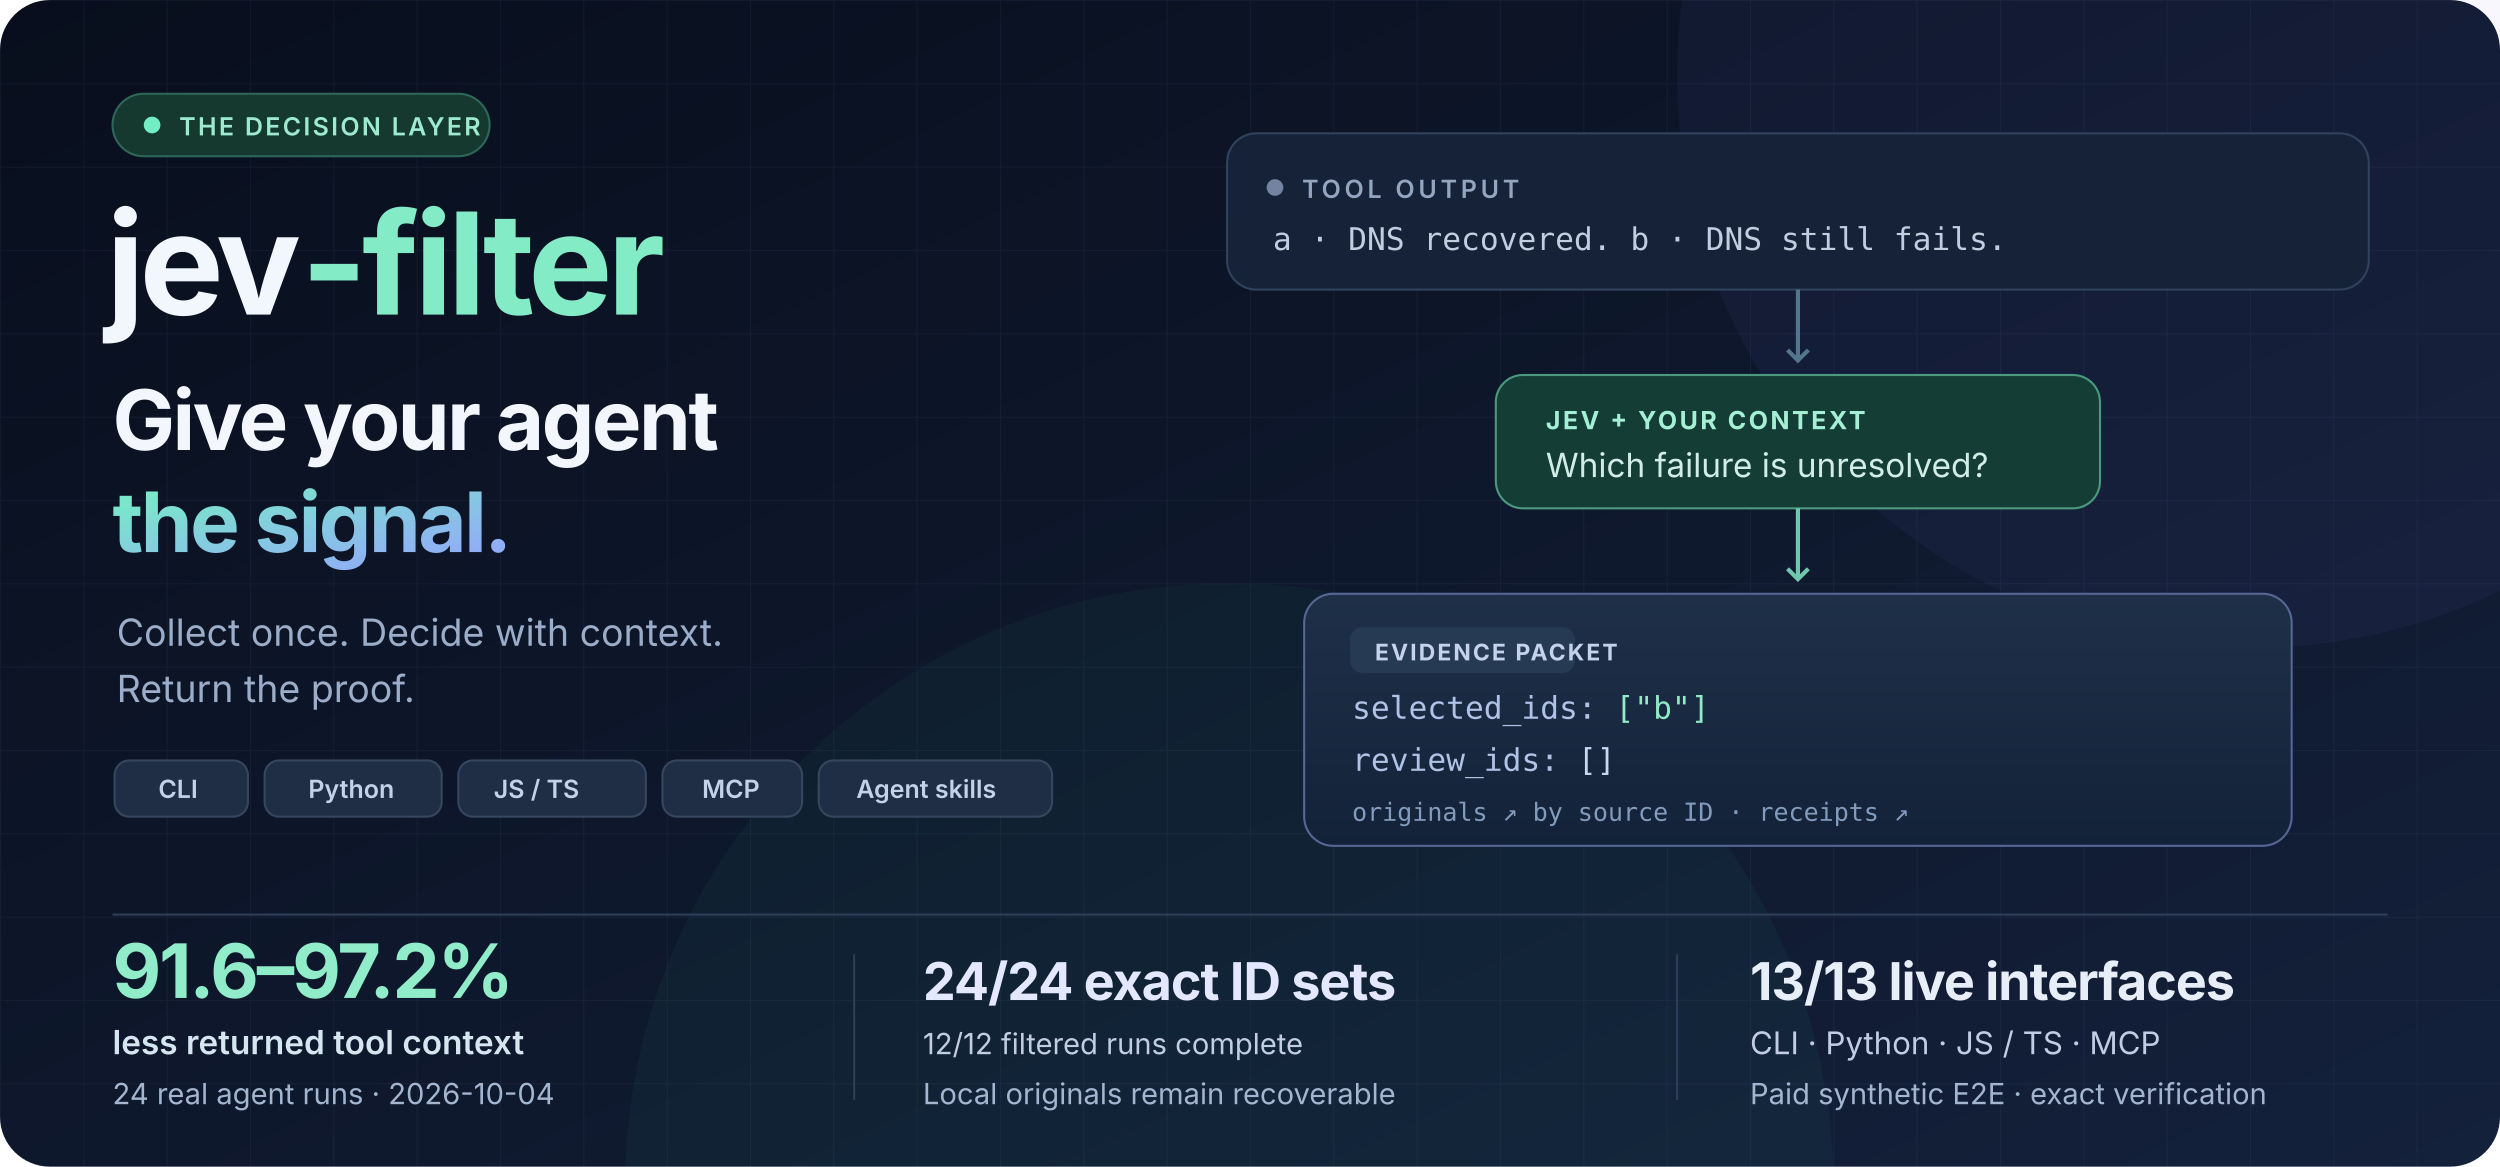
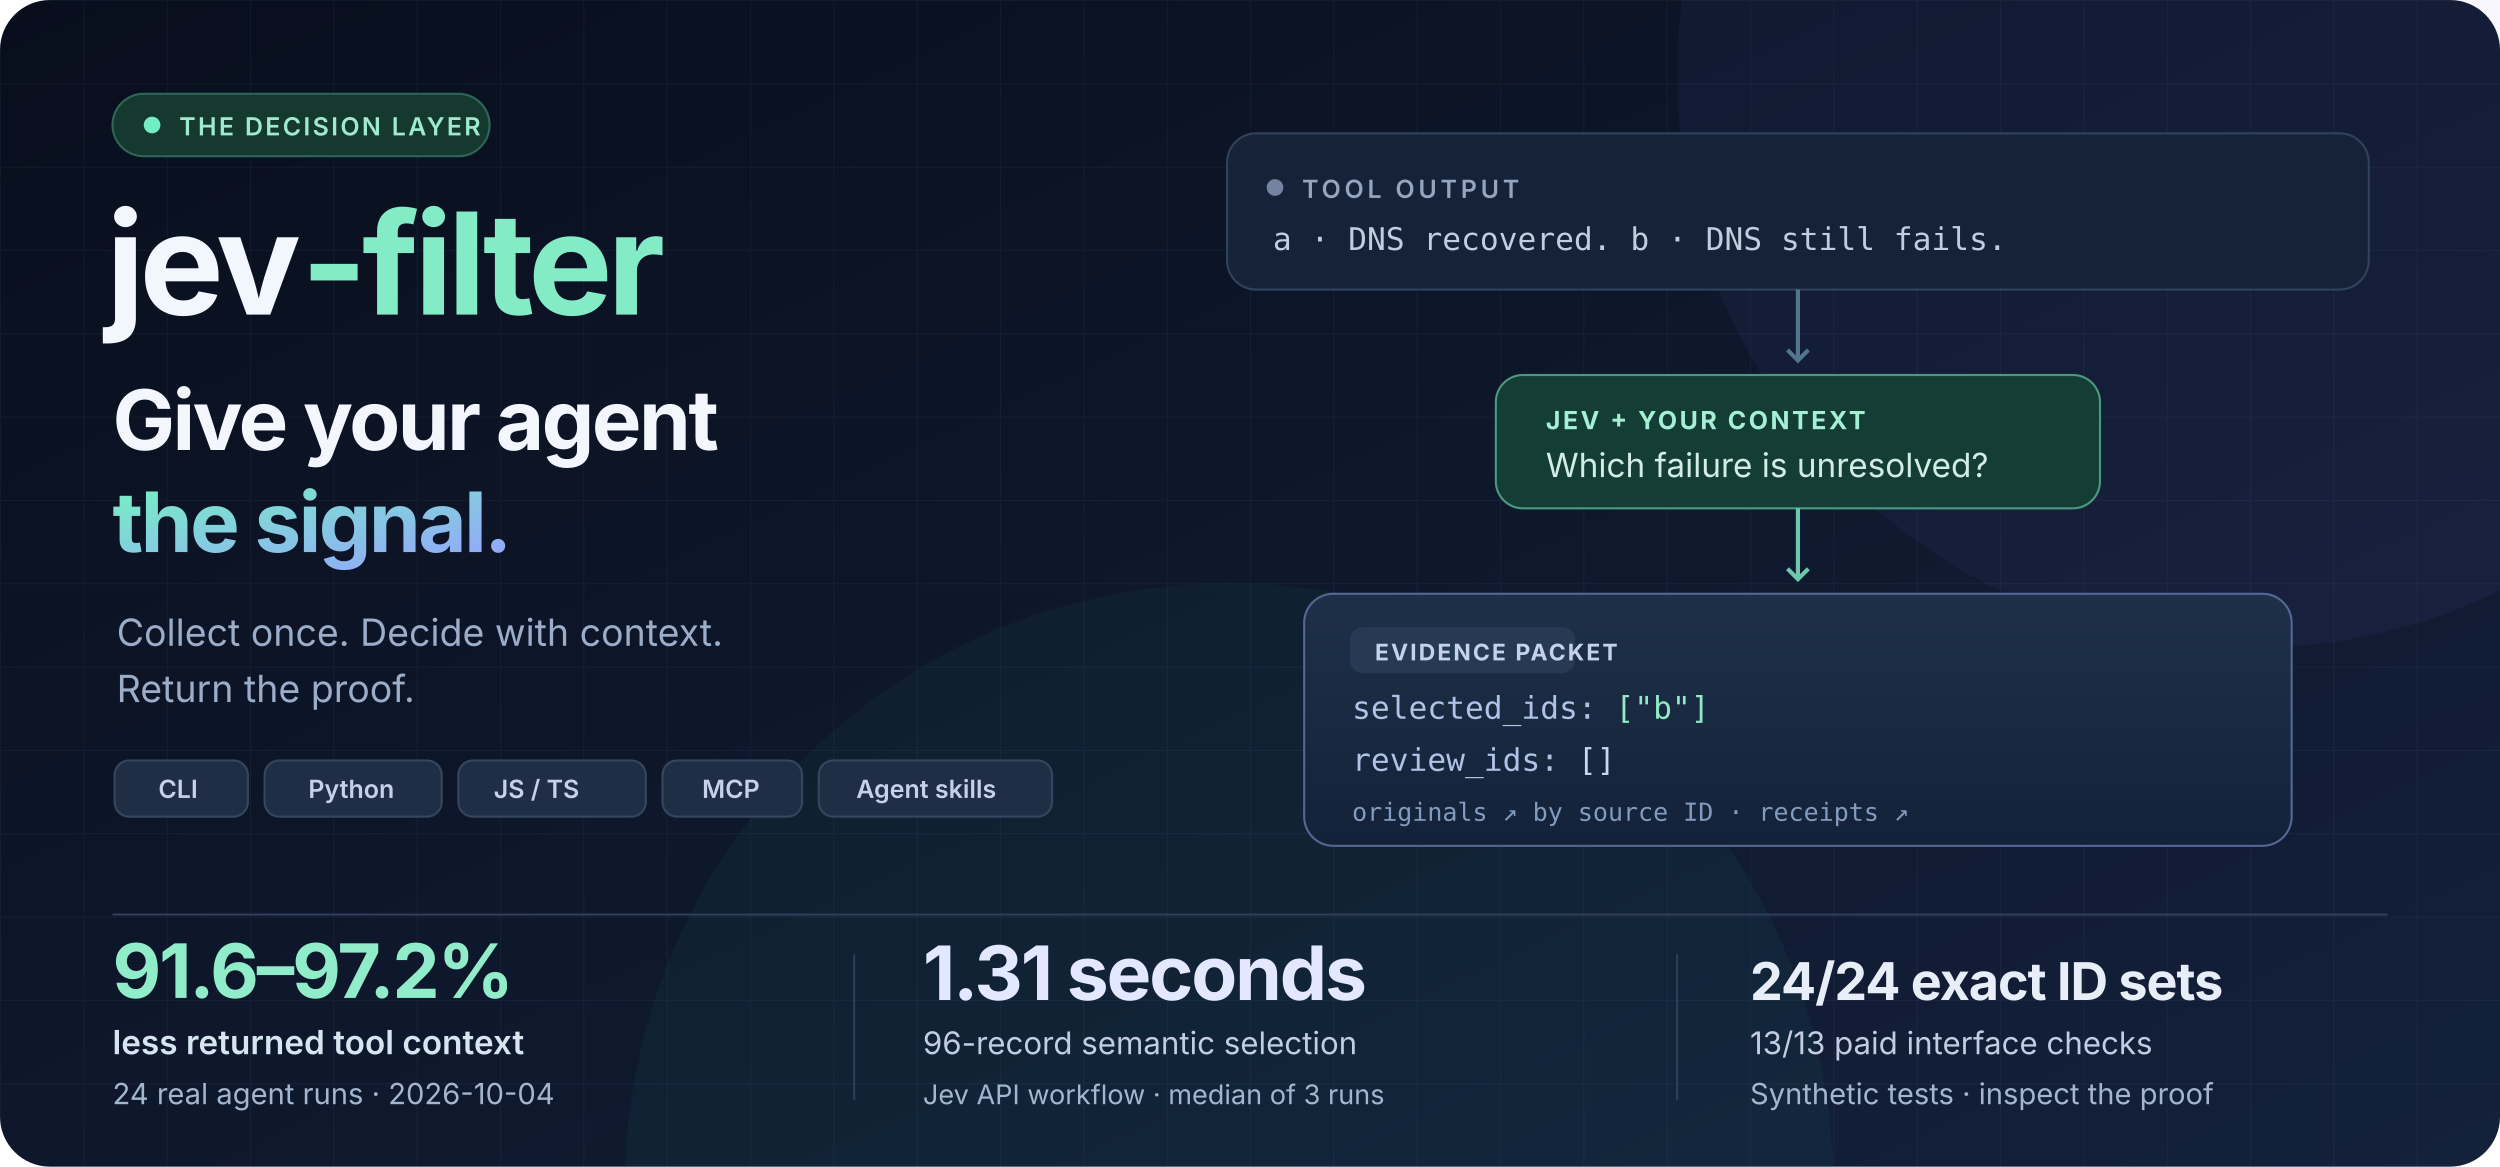
<svg xmlns="http://www.w3.org/2000/svg" width="1200" height="560" viewBox="0 0 1200 560" role="img" aria-labelledby="title desc">
  <defs>
    <linearGradient id="background" x2="1" y2="1">
      <stop stop-color="#080e1c" />
      <stop offset="1" stop-color="#14213b" />
    </linearGradient>
    <linearGradient id="signal" x2="1" y2="1">
      <stop stop-color="#77efc5" />
      <stop offset="1" stop-color="#95a2ff" />
    </linearGradient>
    <linearGradient id="panel" x2="0" y2="1">
      <stop stop-color="#1e3048" />
      <stop offset="1" stop-color="#132239" />
    </linearGradient>
    <pattern id="grid" width="40" height="40" patternUnits="userSpaceOnUse">
      <path d="M40 0H0V40" fill="none" stroke="#8293bb" stroke-opacity=".07" />
    </pattern>
  </defs>
  <rect width="1200" height="560" rx="24" fill="url(#background)" />
  <rect width="1200" height="560" rx="24" fill="url(#grid)" />
  <circle cx="1080" cy="36" r="275" fill="#786cf5" opacity=".055" />
  <circle cx="590" cy="570" r="290" fill="#34d3a3" opacity=".045" />
  <g font-family="Inter,Arial,Helvetica,sans-serif">
    <rect x="54" y="45" width="181" height="30" rx="15" fill="#15382f" stroke="#2e6759" />
    <circle cx="73" cy="60" r="4" fill="#73edc4" />
    <text x="86" y="65" fill="#9deace" font-size="12" font-weight="600" letter-spacing="1.1">THE DECISION LAYER</text>
    <text x="51" y="151" fill="#f2f6fd" font-size="68" font-weight="750" letter-spacing="-2.5">jev<tspan fill="#83ebc6">-filter</tspan>
    </text>
    <text x="54" y="216" fill="#f3f7fd" font-size="40" font-weight="650" letter-spacing="-1.2">Give your agent</text>
    <text x="54" y="265" fill="url(#signal)" font-size="40" font-weight="650" letter-spacing="-1.2">the signal.</text>
    <text x="56" y="310" fill="#9badc8" font-size="18">Collect once. Decide with context.</text>
    <text x="56" y="337" fill="#9badc8" font-size="18">Return the proof.</text>
    <g font-size="12" font-weight="600">
      <rect x="55" y="365" width="64" height="27" rx="7" fill="#1f2e45" stroke="#35465e" />
      <text x="76" y="383" fill="#c4d1e8">CLI</text>
      <rect x="127" y="365" width="85" height="27" rx="7" fill="#1f2e45" stroke="#35465e" />
      <text x="148" y="383" fill="#c4d1e8">Python</text>
      <rect x="220" y="365" width="90" height="27" rx="7" fill="#1f2e45" stroke="#35465e" />
      <text x="237" y="383" fill="#c4d1e8">JS / TS</text>
      <rect x="318" y="365" width="67" height="27" rx="7" fill="#1f2e45" stroke="#35465e" />
      <text x="337" y="383" fill="#c4d1e8">MCP</text>
      <rect x="393" y="365" width="112" height="27" rx="7" fill="#1f2e45" stroke="#35465e" />
      <text x="411" y="383" fill="#c4d1e8">Agent skills</text>
    </g>
    <rect x="589" y="64" width="548" height="75" rx="14" fill="#152237" stroke="#31425d" />
    <circle cx="612" cy="90" r="4" fill="#7484a0" />
    <text x="625" y="95" fill="#94a5bf" font-size="12" font-weight="600" letter-spacing="1.8">TOOL OUTPUT</text>
    <text x="611" y="120" fill="#c2cde0" font-size="15" font-family="ui-monospace,Consolas,monospace">a · DNS recovered.  b · DNS still fails.</text>
    <path d="M863 139V173" stroke="#53768e" stroke-width="2" />
    <path d="m858 168 5 5 5-5" fill="none" stroke="#53768e" stroke-width="2" />
    <rect x="718" y="180" width="290" height="64" rx="13" fill="#143d36" stroke="#4b9a7f" />
    <text x="742" y="206" fill="#a5f0d5" font-size="12" font-weight="650" letter-spacing="1.2">JEV + YOUR CONTEXT</text>
    <text x="742" y="229" fill="#d2ede5" font-size="16">Which failure is unresolved?</text>
    <path d="M863 244V278" stroke="#6fc8ae" stroke-width="2" />
    <path d="m858 273 5 5 5-5" fill="none" stroke="#6fc8ae" stroke-width="2" />
    <rect x="626" y="285" width="474" height="121" rx="14" fill="url(#panel)" stroke="#566795" />
    <rect x="648" y="301" width="108" height="22" rx="6" fill="#263a53" />
    <text x="660" y="317" fill="#c4d2eb" font-size="11" font-weight="700" letter-spacing="1">EVIDENCE PACKET</text>
    <g font-family="ui-monospace,Consolas,monospace" font-size="15">
      <text x="649" y="345" fill="#b0c3e7">selected_ids: <tspan fill="#91eac5">["b"]</tspan>
      </text>
      <text x="649" y="370" fill="#b0c3e7">review_ids:   <tspan fill="#cad8ec">[]</tspan>
      </text>
      <text x="649" y="394" fill="#839bbd" font-size="12">originals ↗ by source ID · receipts ↗</text>
    </g>
    <line x1="54" y1="439" x2="1146" y2="439" stroke="#2e3e58" />
    <path d="M410 458V528M805 458V528" stroke="#2e3e58" />
    <text x="54" y="479" fill="#91edc9" font-size="36" font-weight="750" letter-spacing="-1">91.6–97.2%</text>
    <text x="54" y="506" fill="#d5e6f0" font-size="16" font-weight="600">less returned tool context</text>
    <text x="54" y="530" fill="#a3b5cf" font-size="14">24 real agent runs · 2026-10-04</text>
-     <text x="443" y="480" fill="#e3e7ff" font-size="25" font-weight="650" letter-spacing="-.5">24/24 exact ID sets</text>
-     <text x="443" y="506" fill="#c2cce2" font-size="14">12/12 filtered runs complete</text>
-     <text x="443" y="530" fill="#a3b5cf" font-size="14">Local originals remain recoverable</text>
-     <text x="840" y="480" fill="#e8eef8" font-size="25" font-weight="650" letter-spacing="-.5">13/13 live interfaces</text>
-     <text x="840" y="506" fill="#c2cce2" font-size="15">CLI · Python · JS / TS · MCP</text>
-     <text x="840" y="530" fill="#a3b5cf" font-size="14">Paid synthetic E2E · exact verification</text>
+     <text x="443" y="480" fill="#e3e7ff" font-size="36" font-weight="750" letter-spacing="-1">1.31 seconds</text>
+     <text x="443" y="506" fill="#c2cce2" font-size="15">96-record semantic selection</text>
+     <text x="443" y="530" fill="#a3b5cf" font-size="13">Jev API workflow · median of 3 runs</text>
+     <text x="840" y="480" fill="#e8eef8" font-size="25" font-weight="650" letter-spacing="-.5">24/24 exact ID sets</text>
+     <text x="840" y="506" fill="#c2cce2" font-size="15">13/13 paid interface checks</text>
+     <text x="840" y="530" fill="#a3b5cf" font-size="14">Synthetic tests · inspect the proof</text>
  </g>
</svg>
